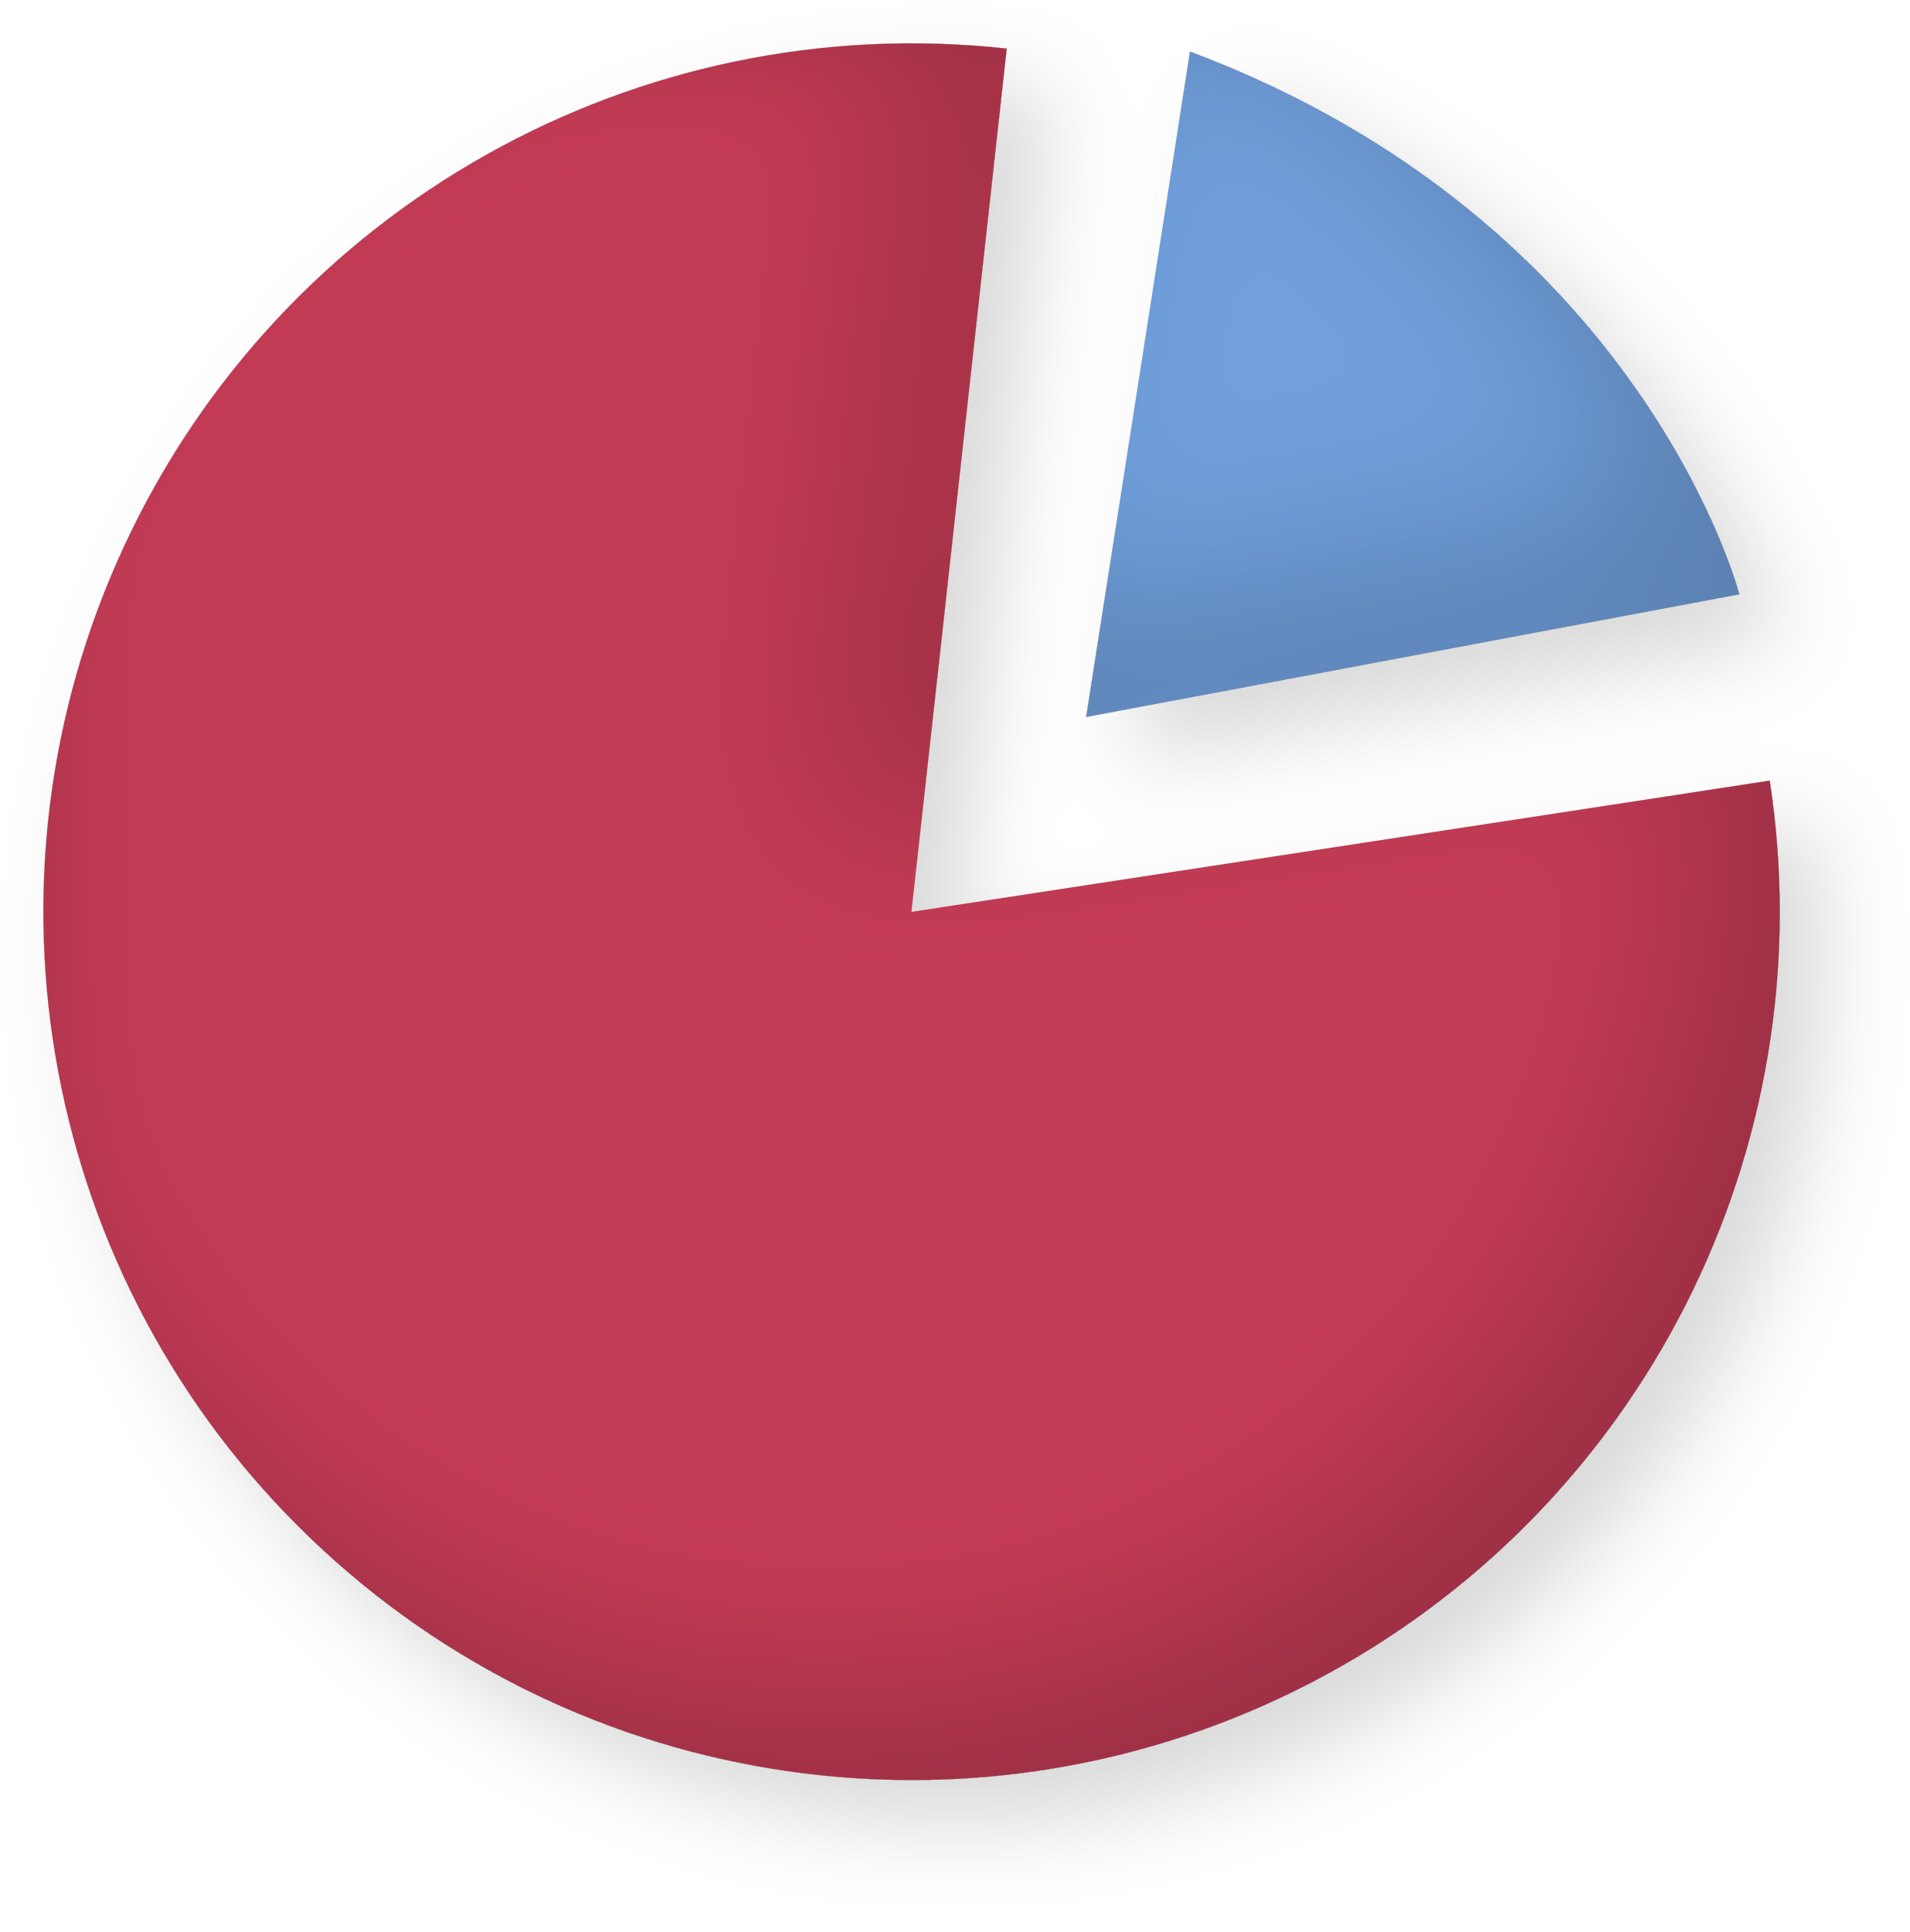
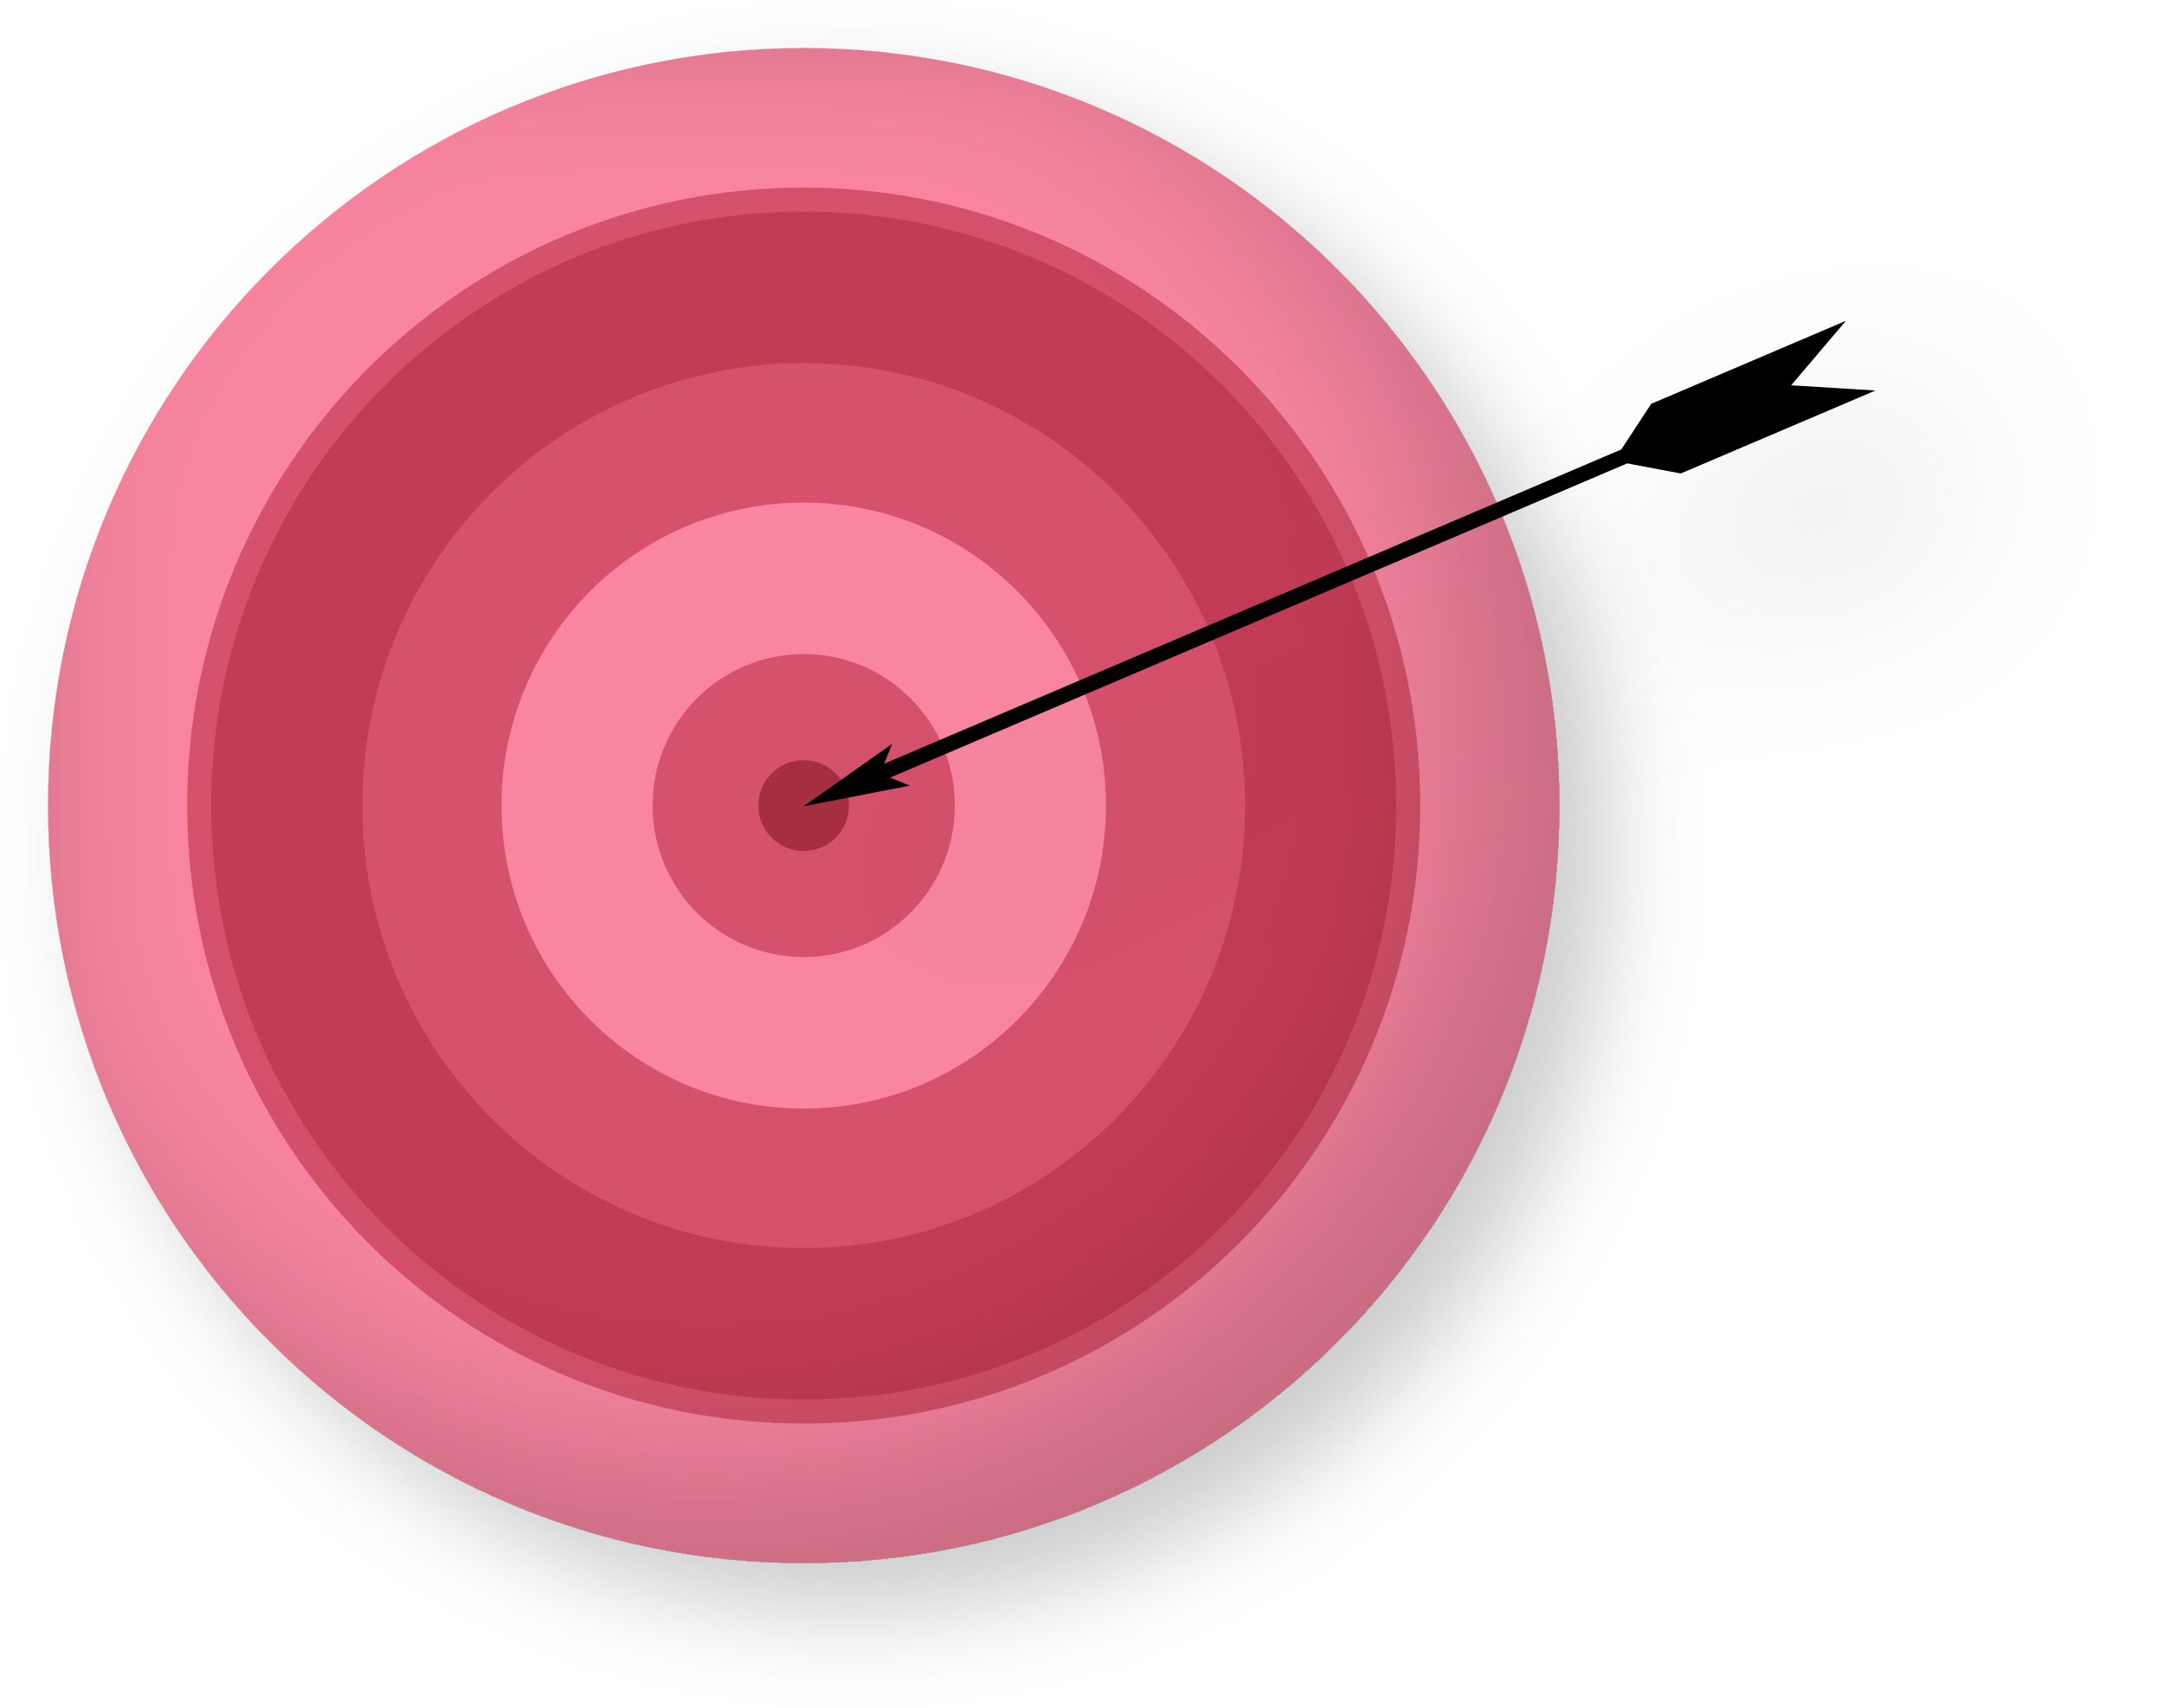
- <svg xmlns="http://www.w3.org/2000/svg" width="88" height="89" fill="none">
+ <svg xmlns="http://www.w3.org/2000/svg" width="90" height="71" fill="none">
  <g filter="url(#filter0_di)">
-     <path d="M41.995 42.007l39.546-6.045A40 40 0 1146.384 2.24l-4.39 39.767z" fill="#C43B55" />
-     <path d="M54.828 2.374l-4.781 30.652 30.087-5.652s-4.447-17.177-25.306-25z" fill="#71A0DD" />
+     <path d="M33.427 65c17.356 0 31.426-14.103 31.426-31.5S50.783 2 33.427 2C16.07 2 2 16.103 2 33.5S16.07 65 33.427 65z" fill="#F985A0" />
+     <path d="M33.427 58.7c13.885 0 25.141-11.282 25.141-25.2S47.312 8.3 33.427 8.3C19.542 8.3 8.285 19.582 8.285 33.5s11.257 25.2 25.142 25.2z" fill="#C43B55" stroke="#D6516B" stroke-miterlimit="10" />
+     <path d="M33.427 52.4c10.414 0 18.856-8.462 18.856-18.9 0-10.438-8.442-18.9-18.856-18.9-10.414 0-18.856 8.462-18.856 18.9 0 10.438 8.442 18.9 18.856 18.9z" fill="#D6516B" stroke="#C43B55" stroke-miterlimit="10" />
+     <path d="M33.427 46.1c6.943 0 12.57-5.641 12.57-12.6s-5.627-12.6-12.57-12.6c-6.943 0-12.57 5.641-12.57 12.6s5.627 12.6 12.57 12.6z" fill="#F985A0" />
+     <path d="M33.427 39.8c3.471 0 6.285-2.82 6.285-6.3s-2.814-6.3-6.285-6.3c-3.472 0-6.286 2.82-6.286 6.3s2.814 6.3 6.286 6.3z" fill="#D6516B" />
+     <path d="M33.426 35.39a1.888 1.888 0 001.886-1.89c0-1.044-.845-1.89-1.886-1.89a1.888 1.888 0 00-1.886 1.89c0 1.044.845 1.89 1.886 1.89z" fill="#A62E41" />
+   </g>
+   <g filter="url(#filter1_d)">
+     <path d="M37.02 32.337L67.675 19.27l2.227.42L78 16.24l-3.506-.217 2.277-2.682-8.098 3.452-1.244 1.898-30.655 13.067.333-.826-3.68 2.595 4.418-.856-.825-.333z" fill="#000" />
  </g>
  <defs>
-     <filter id="filter0_di" x="-2" y="-2" width="89.999" height="90.002" filterUnits="userSpaceOnUse" color-interpolation-filters="sRGB">
+     <filter id="filter0_di" x="-2" y="-2" width="72.853" height="73" filterUnits="userSpaceOnUse" color-interpolation-filters="sRGB">
      <feFlood flood-opacity="0" result="BackgroundImageFix" />
      <feColorMatrix in="SourceAlpha" values="0 0 0 0 0 0 0 0 0 0 0 0 0 0 0 0 0 0 127 0" />
      <feOffset dx="2" dy="2" />
      <feGaussianBlur stdDeviation="2" />
-       <feColorMatrix values="0 0 0 0 0 0 0 0 0 0 0 0 0 0 0 0 0 0 0.15 0" />
+       <feColorMatrix values="0 0 0 0 0 0 0 0 0 0 0 0 0 0 0 0 0 0 0.2 0" />
      <feBlend in2="BackgroundImageFix" result="effect1_dropShadow" />
      <feBlend in="SourceGraphic" in2="effect1_dropShadow" result="shape" />
      <feColorMatrix in="SourceAlpha" values="0 0 0 0 0 0 0 0 0 0 0 0 0 0 0 0 0 0 127 0" result="hardAlpha" />
      <feOffset dx="-4" dy="-4" />
      <feGaussianBlur stdDeviation="4" />
      <feComposite in2="hardAlpha" operator="arithmetic" k2="-1" k3="1" />
      <feColorMatrix values="0 0 0 0 0 0 0 0 0 0 0 0 0 0 0 0 0 0 0.2 0" />
      <feBlend in2="shape" result="effect2_innerShadow" />
    </filter>
+     <filter id="filter1_d" x="29.427" y="9.34" width="60.573" height="36.187" filterUnits="userSpaceOnUse" color-interpolation-filters="sRGB">
+       <feFlood flood-opacity="0" result="BackgroundImageFix" />
+       <feColorMatrix in="SourceAlpha" values="0 0 0 0 0 0 0 0 0 0 0 0 0 0 0 0 0 0 127 0" />
+       <feOffset dx="4" dy="4" />
+       <feGaussianBlur stdDeviation="4" />
+       <feColorMatrix values="0 0 0 0 0 0 0 0 0 0 0 0 0 0 0 0 0 0 0.2 0" />
+       <feBlend in2="BackgroundImageFix" result="effect1_dropShadow" />
+       <feBlend in="SourceGraphic" in2="effect1_dropShadow" result="shape" />
+     </filter>
  </defs>
</svg>
